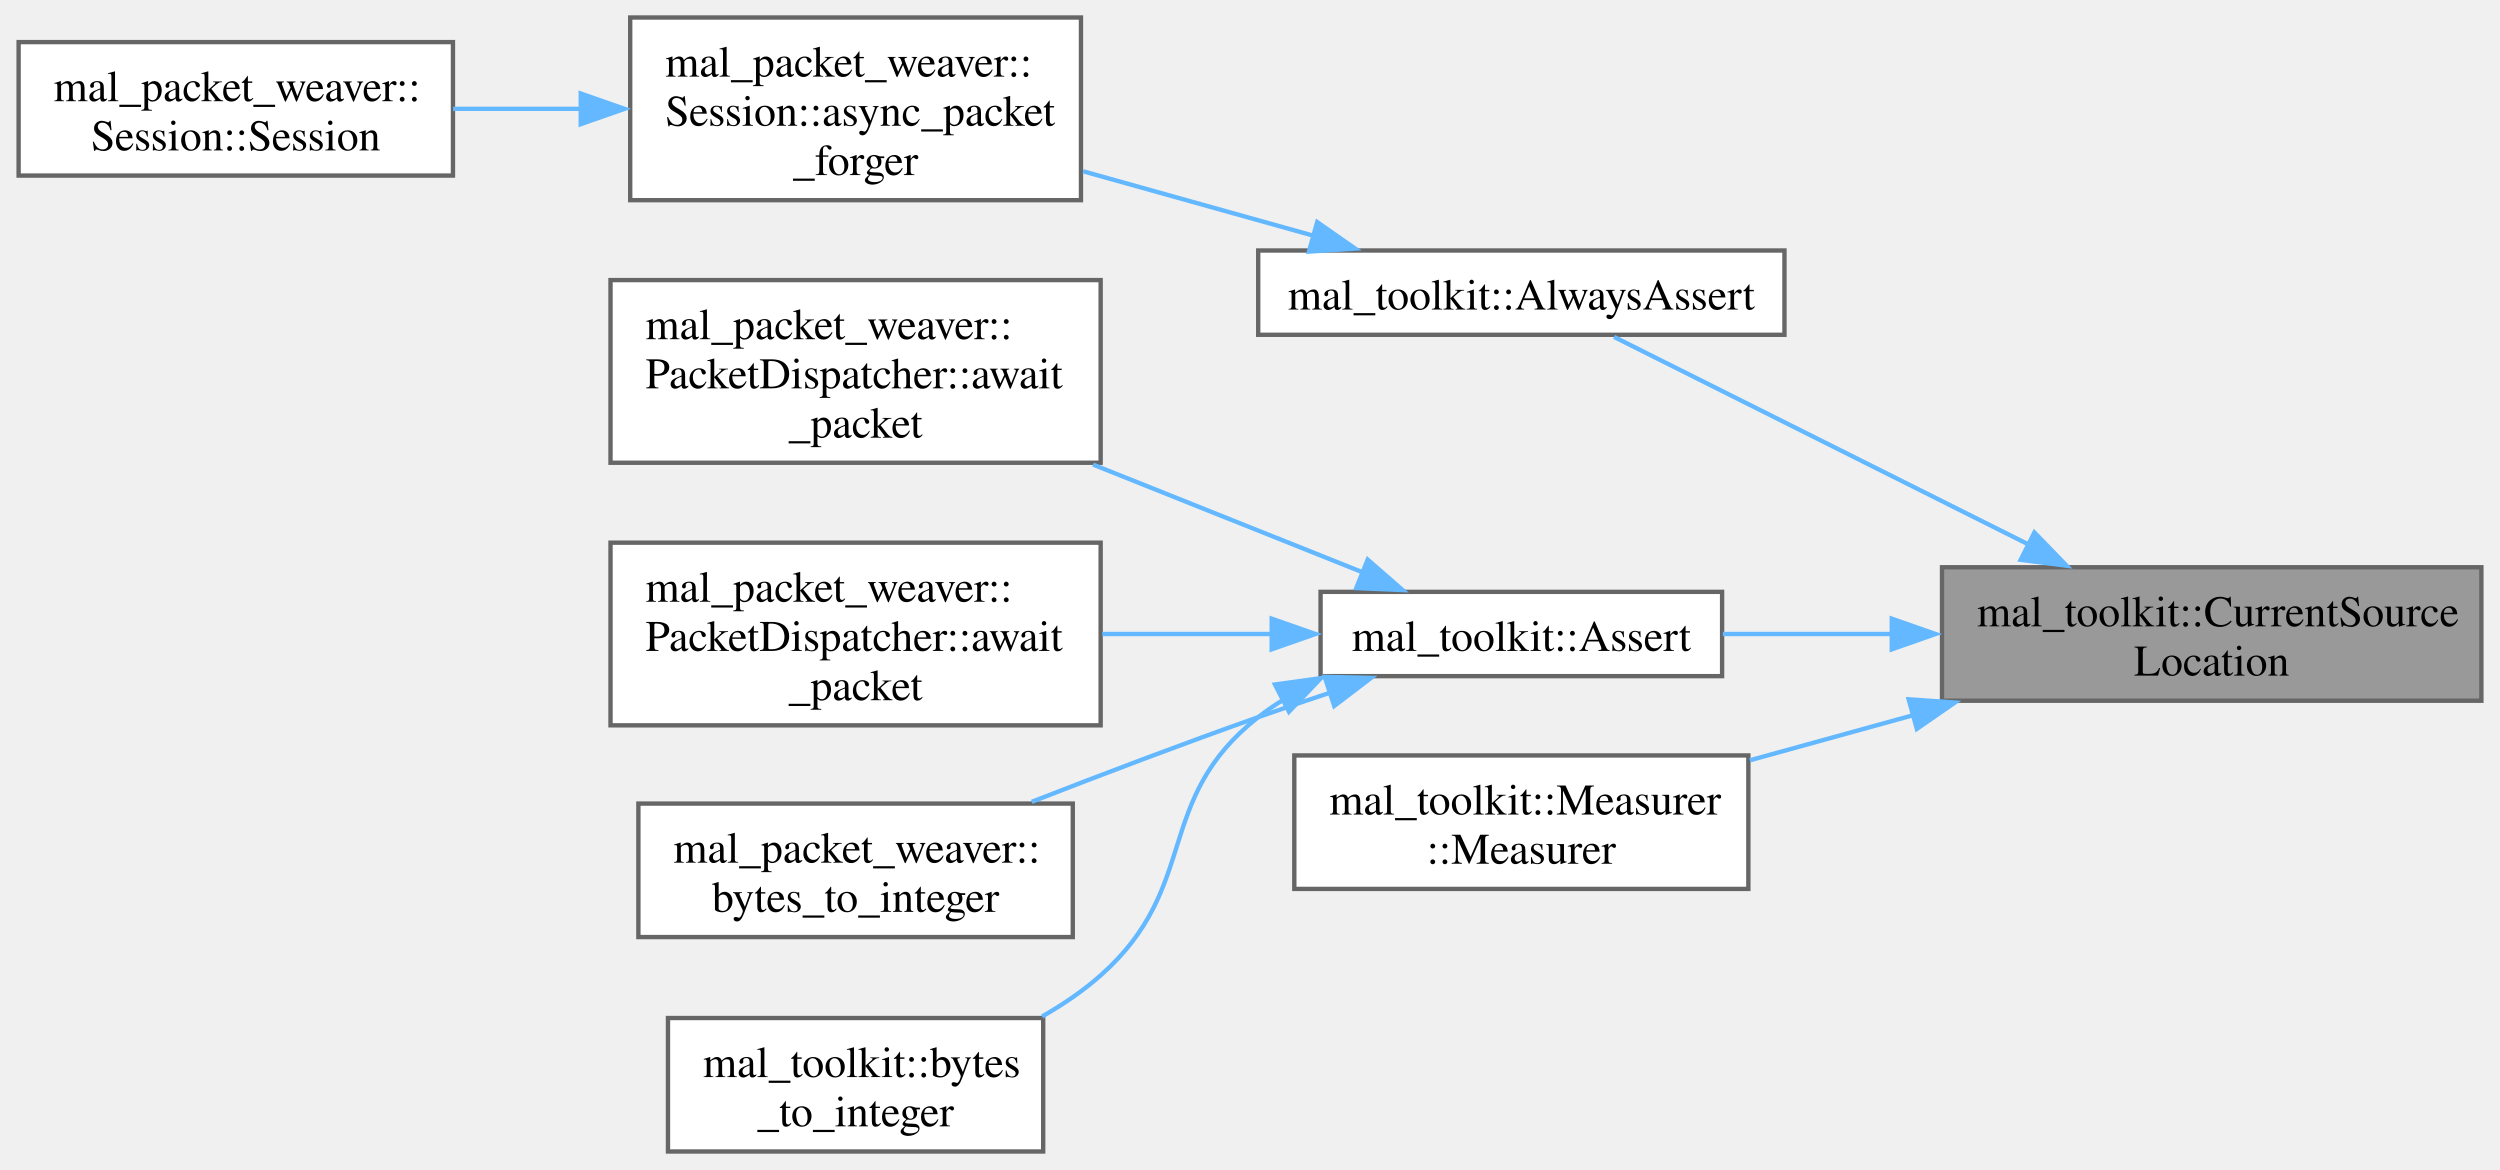
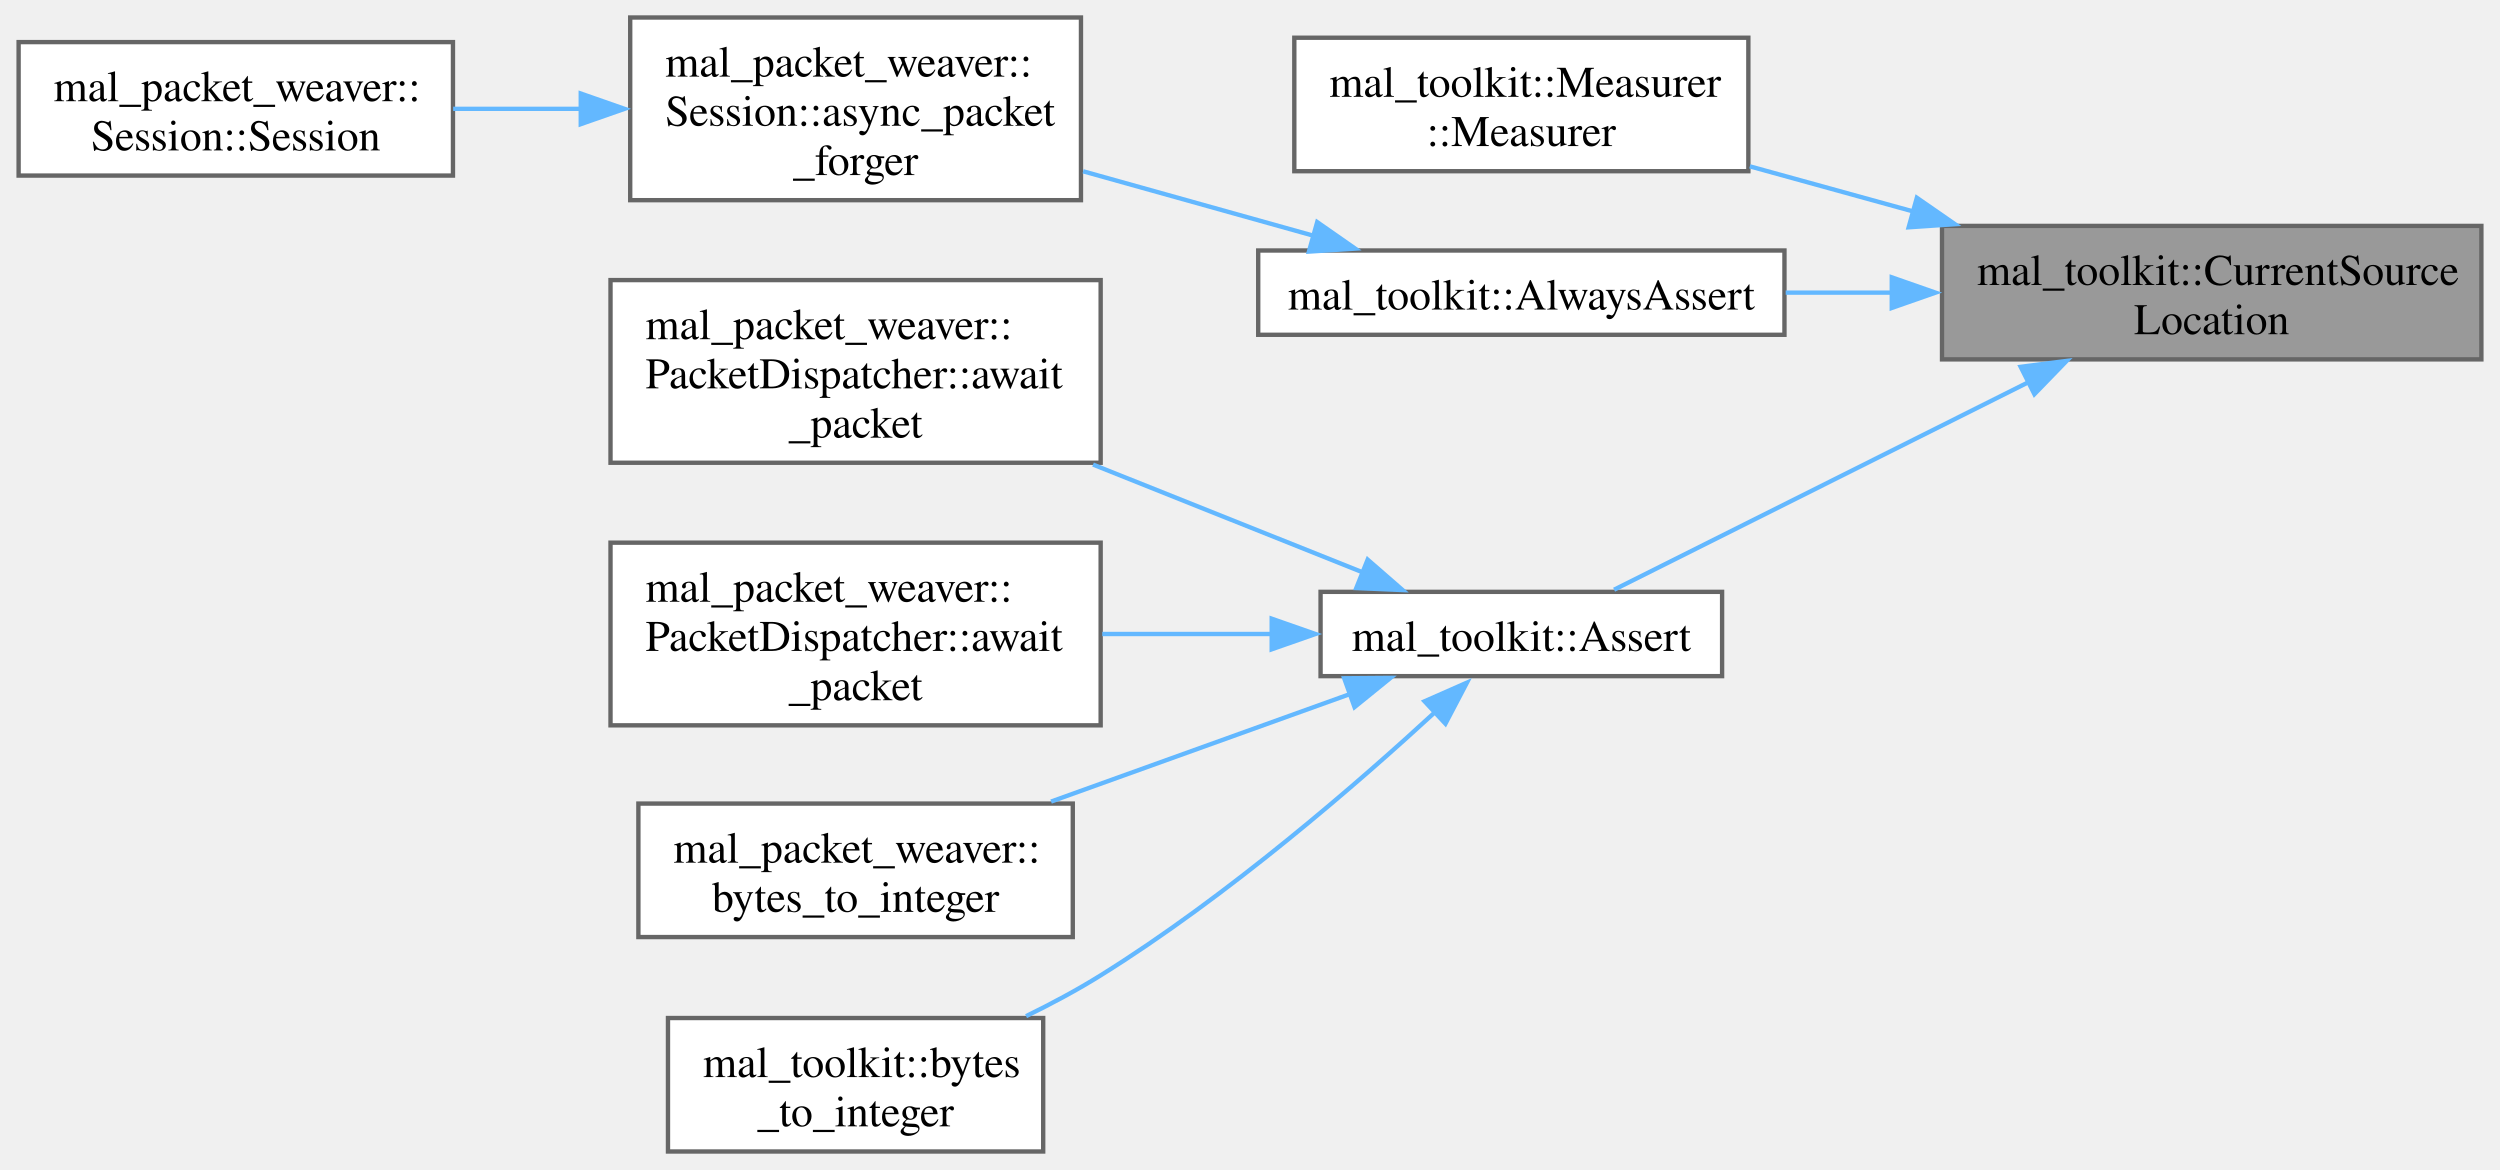
<svg xmlns="http://www.w3.org/2000/svg" xmlns:xlink="http://www.w3.org/1999/xlink" width="571pt" height="267pt" viewBox="0.00 0.00 570.75 267.12">
  <g id="graph0" class="graph" transform="scale(1 1) rotate(0) translate(4 263.12)">
    <g id="Node000001" class="node">
      <g id="a_Node000001">
        <a xlink:title="Returns an empty string representing the current source location.">
-           <polygon fill="#999999" stroke="#666666" points="562.75,-133.5 439.5,-133.5 439.5,-103 562.75,-103 562.75,-133.5" />
-           <text text-anchor="start" x="447.5" y="-120" font-family="Times,serif" font-size="10.00">mal_toolkit::CurrentSource</text>
-           <text text-anchor="middle" x="501.12" y="-108.75" font-family="Times,serif" font-size="10.00">Location</text>
+           <polygon fill="#999999" stroke="#666666" points="562.75,-211.5 439.5,-211.5 439.5,-181 562.75,-181 562.75,-211.5" />
+           <text text-anchor="start" x="447.5" y="-198" font-family="Times,serif" font-size="10.00">mal_toolkit::CurrentSource</text>
+           <text text-anchor="middle" x="501.12" y="-186.75" font-family="Times,serif" font-size="10.00">Location</text>
        </a>
      </g>
    </g>
    <g id="Node000002" class="node">
      <g id="a_Node000002">
+         <a xlink:href="../../d1/d3a/structmal__toolkit_1_1_measurer.html#a75ea1122ef872b467e5113888c1e5305" target="_top" xlink:title="Construct a Measurer object.">
+           <polygon fill="white" stroke="#666666" points="395.25,-254.5 291.5,-254.5 291.5,-224 395.25,-224 395.25,-254.5" />
+           <text text-anchor="start" x="299.5" y="-241" font-family="Times,serif" font-size="10.00">mal_toolkit::Measurer</text>
+           <text text-anchor="middle" x="343.38" y="-229.75" font-family="Times,serif" font-size="10.00">::Measurer</text>
+         </a>
+       </g>
+     </g>
+     <g id="edge1_Node000001_Node000002" class="edge">
+       <g id="a_edge1_Node000001_Node000002">
+         <a xlink:title=" ">
+           <path fill="none" stroke="#63b8ff" d="M433.03,-214.77C420.48,-218.24 407.55,-221.81 395.58,-225.11" />
+           <polygon fill="#63b8ff" stroke="#63b8ff" points="433.75,-217.93 442.46,-211.9 431.88,-211.18 433.75,-217.93" />
+         </a>
+       </g>
+     </g>
+     <g id="Node000003" class="node">
+       <g id="a_Node000003">
        <a xlink:href="../../df/df5/namespacemal__toolkit.html#a8405b24c94e717d8a57da64b1483a4a9" target="_top" xlink:title="Always asserts a condition with customizable behavior.">
          <polygon fill="white" stroke="#666666" points="403.5,-205.88 283.25,-205.88 283.25,-186.62 403.5,-186.62 403.5,-205.88" />
          <text text-anchor="middle" x="343.38" y="-192.38" font-family="Times,serif" font-size="10.00">mal_toolkit::AlwaysAssert</text>
        </a>
      </g>
    </g>
-     <g id="edge1_Node000001_Node000002" class="edge">
-       <g id="a_edge1_Node000001_Node000002">
+     <g id="edge2_Node000001_Node000003" class="edge">
+       <g id="a_edge2_Node000001_Node000003">
        <a xlink:title=" ">
-           <path fill="none" stroke="#63b8ff" d="M459.46,-138.61C428.96,-153.89 388.5,-174.15 364.57,-186.13" />
-           <polygon fill="#63b8ff" stroke="#63b8ff" points="460.61,-141.45 467.98,-133.85 457.47,-135.2 460.61,-141.45" />
+           <path fill="none" stroke="#63b8ff" d="M428.03,-196.25C419.91,-196.25 411.71,-196.25 403.78,-196.25" />
+           <polygon fill="#63b8ff" stroke="#63b8ff" points="428.02,-199.75 438.02,-196.25 428.02,-192.75 428.02,-199.75" />
        </a>
      </g>
    </g>
-     <g id="Node000005" class="node">
-       <g id="a_Node000005">
+     <g id="Node000006" class="node">
+       <g id="a_Node000006">
        <a xlink:href="../../df/df5/namespacemal__toolkit.html#a1a10dbab8f9e26361eaa4af07f31713d" target="_top" xlink:title="Asserts a condition with customizable behavior based on debug mode.">
          <polygon fill="white" stroke="#666666" points="389.25,-127.88 297.5,-127.88 297.5,-108.62 389.25,-108.62 389.25,-127.88" />
          <text text-anchor="middle" x="343.38" y="-114.38" font-family="Times,serif" font-size="10.00">mal_toolkit::Assert</text>
        </a>
      </g>
    </g>
-     <g id="edge4_Node000001_Node000005" class="edge">
-       <g id="a_edge4_Node000001_Node000005">
+     <g id="edge5_Node000001_Node000006" class="edge">
+       <g id="a_edge5_Node000001_Node000006">
        <a xlink:title=" ">
-           <path fill="none" stroke="#63b8ff" d="M428.05,-118.25C414.89,-118.25 401.51,-118.25 389.42,-118.25" />
-           <polygon fill="#63b8ff" stroke="#63b8ff" points="428.02,-121.75 438.02,-118.25 428.02,-114.75 428.02,-121.75" />
+           <path fill="none" stroke="#63b8ff" d="M459.46,-175.89C428.96,-160.61 388.5,-140.35 364.57,-128.37" />
+           <polygon fill="#63b8ff" stroke="#63b8ff" points="457.47,-179.3 467.98,-180.65 460.61,-173.05 457.47,-179.3" />
        </a>
      </g>
    </g>
-     <g id="Node000010" class="node">
-       <g id="a_Node000010">
-         <a xlink:href="../../d1/d3a/structmal__toolkit_1_1_measurer.html#a75ea1122ef872b467e5113888c1e5305" target="_top" xlink:title="Construct a Measurer object.">
-           <polygon fill="white" stroke="#666666" points="395.25,-90.5 291.5,-90.5 291.5,-60 395.25,-60 395.25,-90.5" />
-           <text text-anchor="start" x="299.5" y="-77" font-family="Times,serif" font-size="10.00">mal_toolkit::Measurer</text>
-           <text text-anchor="middle" x="343.38" y="-65.75" font-family="Times,serif" font-size="10.00">::Measurer</text>
-         </a>
-       </g>
-     </g>
-     <g id="edge9_Node000001_Node000010" class="edge">
-       <g id="a_edge9_Node000001_Node000010">
-         <a xlink:title=" ">
-           <path fill="none" stroke="#63b8ff" d="M433.03,-99.73C420.48,-96.26 407.55,-92.69 395.58,-89.39" />
-           <polygon fill="#63b8ff" stroke="#63b8ff" points="431.88,-103.32 442.46,-102.6 433.75,-96.57 431.88,-103.32" />
-         </a>
-       </g>
-     </g>
-     <g id="Node000003" class="node">
-       <g id="a_Node000003">
+     <g id="Node000004" class="node">
+       <g id="a_Node000004">
        <a xlink:href="../../d8/d39/classmal__packet__weaver_1_1_session.html#ab8d02d6502bb180c3b0f383b3fddc6ca" target="_top" xlink:title="Asynchronously forges new packets from the buffer.">
          <polygon fill="white" stroke="#666666" points="242.75,-259.12 139.75,-259.12 139.75,-217.38 242.75,-217.38 242.75,-259.12" />
          <text text-anchor="start" x="147.75" y="-245.62" font-family="Times,serif" font-size="10.00">mal_packet_weaver::</text>
          <text text-anchor="start" x="147.75" y="-234.38" font-family="Times,serif" font-size="10.00">Session::async_packet</text>
          <text text-anchor="middle" x="191.25" y="-223.12" font-family="Times,serif" font-size="10.00">_forger</text>
        </a>
      </g>
    </g>
-     <g id="edge2_Node000002_Node000003" class="edge">
-       <g id="a_edge2_Node000002_Node000003">
+     <g id="edge3_Node000003_Node000004" class="edge">
+       <g id="a_edge3_Node000003_Node000004">
        <a xlink:title=" ">
          <path fill="none" stroke="#63b8ff" d="M296.3,-209.14C279.51,-213.84 260.43,-219.17 243.24,-223.98" />
          <polygon fill="#63b8ff" stroke="#63b8ff" points="296.73,-212.37 305.42,-206.31 294.84,-205.63 296.73,-212.37" />
        </a>
      </g>
    </g>
-     <g id="Node000004" class="node">
-       <g id="a_Node000004">
+     <g id="Node000005" class="node">
+       <g id="a_Node000005">
        <a xlink:href="../../d8/d39/classmal__packet__weaver_1_1_session.html#a5cf271c70d7ec610cfb01d0ed8655693" target="_top" xlink:title="Constructor for the Session class.">
          <polygon fill="white" stroke="#666666" points="99.25,-253.5 0,-253.5 0,-223 99.25,-223 99.25,-253.5" />
          <text text-anchor="start" x="8" y="-240" font-family="Times,serif" font-size="10.00">mal_packet_weaver::</text>
          <text text-anchor="middle" x="49.62" y="-228.75" font-family="Times,serif" font-size="10.00">Session::Session</text>
        </a>
      </g>
    </g>
-     <g id="edge3_Node000003_Node000004" class="edge">
-       <g id="a_edge3_Node000003_Node000004">
+     <g id="edge4_Node000004_Node000005" class="edge">
+       <g id="a_edge4_Node000004_Node000005">
        <a xlink:title=" ">
          <path fill="none" stroke="#63b8ff" d="M128.53,-238.25C118.74,-238.25 108.73,-238.25 99.29,-238.25" />
          <polygon fill="#63b8ff" stroke="#63b8ff" points="128.45,-241.75 138.45,-238.25 128.45,-234.75 128.45,-241.75" />
        </a>
      </g>
    </g>
-     <g id="Node000006" class="node">
-       <g id="a_Node000006">
+     <g id="Node000007" class="node">
+       <g id="a_Node000007">
        <a xlink:href="../../d4/d61/classmal__packet__weaver_1_1_packet_dispatcher.html#a1e7e2c9e624018e4a1046297453e0596" target="_top" xlink:title="Wait until the packet is registered in the dispatch system and return as soon as possible.">
          <polygon fill="white" stroke="#666666" points="247.25,-199.12 135.25,-199.12 135.25,-157.38 247.25,-157.38 247.25,-199.12" />
          <text text-anchor="start" x="143.25" y="-185.62" font-family="Times,serif" font-size="10.00">mal_packet_weaver::</text>
          <text text-anchor="start" x="143.25" y="-174.38" font-family="Times,serif" font-size="10.00">PacketDispatcher::await</text>
          <text text-anchor="middle" x="191.25" y="-163.12" font-family="Times,serif" font-size="10.00">_packet</text>
        </a>
      </g>
    </g>
-     <g id="edge5_Node000005_Node000006" class="edge">
-       <g id="a_edge5_Node000005_Node000006">
+     <g id="edge6_Node000006_Node000007" class="edge">
+       <g id="a_edge6_Node000006_Node000007">
        <a xlink:title=" ">
          <path fill="none" stroke="#63b8ff" d="M307.28,-132.28C288.9,-139.62 266.02,-148.77 245.51,-156.96" />
          <polygon fill="#63b8ff" stroke="#63b8ff" points="308.26,-135.25 316.25,-128.29 305.66,-128.75 308.26,-135.25" />
        </a>
      </g>
    </g>
-     <g id="Node000007" class="node">
-       <g id="a_Node000007">
+     <g id="Node000008" class="node">
+       <g id="a_Node000008">
        <a xlink:href="../../d4/d61/classmal__packet__weaver_1_1_packet_dispatcher.html#a5fa270876e67889a7524a186b297cd11" target="_top" xlink:title="Wait until a packet satisfying the filter condition is registered in the dispatch system and return a...">
          <polygon fill="white" stroke="#666666" points="247.25,-139.12 135.25,-139.12 135.25,-97.38 247.25,-97.38 247.25,-139.12" />
          <text text-anchor="start" x="143.25" y="-125.62" font-family="Times,serif" font-size="10.00">mal_packet_weaver::</text>
          <text text-anchor="start" x="143.25" y="-114.38" font-family="Times,serif" font-size="10.00">PacketDispatcher::await</text>
          <text text-anchor="middle" x="191.25" y="-103.12" font-family="Times,serif" font-size="10.00">_packet</text>
        </a>
      </g>
    </g>
-     <g id="edge6_Node000005_Node000007" class="edge">
-       <g id="a_edge6_Node000005_Node000007">
+     <g id="edge7_Node000006_Node000008" class="edge">
+       <g id="a_edge7_Node000006_Node000008">
        <a xlink:title=" ">
          <path fill="none" stroke="#63b8ff" d="M286.43,-118.25C273.74,-118.25 260.28,-118.25 247.62,-118.25" />
          <polygon fill="#63b8ff" stroke="#63b8ff" points="286.33,-121.75 296.33,-118.25 286.33,-114.75 286.33,-121.75" />
        </a>
      </g>
    </g>
-     <g id="Node000008" class="node">
-       <g id="a_Node000008">
+     <g id="Node000009" class="node">
+       <g id="a_Node000009">
        <a xlink:href="../../d6/de9/namespacemal__packet__weaver.html#ade298814d907888a09b7e8a3b068b8db" target="_top" xlink:title="Convert a ByteView to an integer value of the specified type.">
          <polygon fill="white" stroke="#666666" points="240.88,-79.5 141.62,-79.5 141.62,-49 240.88,-49 240.88,-79.5" />
          <text text-anchor="start" x="149.62" y="-66" font-family="Times,serif" font-size="10.00">mal_packet_weaver::</text>
          <text text-anchor="middle" x="191.25" y="-54.75" font-family="Times,serif" font-size="10.00">bytes_to_integer</text>
        </a>
      </g>
    </g>
-     <g id="edge7_Node000005_Node000008" class="edge">
-       <g id="a_edge7_Node000005_Node000008">
+     <g id="edge8_Node000006_Node000009" class="edge">
+       <g id="a_edge8_Node000006_Node000009">
        <a xlink:title=" ">
-           <path fill="none" stroke="#63b8ff" d="M300.01,-104.95C294.36,-103.09 288.65,-101.16 283.25,-99.25 266.17,-93.23 247.47,-86.12 231.49,-79.9" />
-           <polygon fill="#63b8ff" stroke="#63b8ff" points="298.45,-108.45 309.04,-108.22 300.62,-101.8 298.45,-108.45" />
+           <path fill="none" stroke="#63b8ff" d="M304.4,-104.59C283.55,-97.09 257.6,-87.76 235.92,-79.96" />
+           <polygon fill="#63b8ff" stroke="#63b8ff" points="302.9,-108.13 313.49,-108.22 305.26,-101.54 302.9,-108.13" />
        </a>
      </g>
    </g>
-     <g id="Node000009" class="node">
-       <g id="a_Node000009">
+     <g id="Node000010" class="node">
+       <g id="a_Node000010">
        <a xlink:href="../../df/df5/namespacemal__toolkit.html#a6dd69b1a3c078b983b60645afa17b00c" target="_top" xlink:title="Convert a ByteView to an integer value of the specified type.">
          <polygon fill="white" stroke="#666666" points="234.12,-30.5 148.38,-30.5 148.38,0 234.12,0 234.12,-30.5" />
          <text text-anchor="start" x="156.38" y="-17" font-family="Times,serif" font-size="10.00">mal_toolkit::bytes</text>
          <text text-anchor="middle" x="191.25" y="-5.75" font-family="Times,serif" font-size="10.00">_to_integer</text>
        </a>
      </g>
    </g>
-     <g id="edge8_Node000005_Node000009" class="edge">
-       <g id="a_edge8_Node000005_Node000009">
+     <g id="edge9_Node000006_Node000010" class="edge">
+       <g id="a_edge9_Node000006_Node000010">
        <a xlink:title=" ">
-           <path fill="none" stroke="#63b8ff" d="M289.14,-103.31C287.08,-102.06 285.11,-100.71 283.25,-99.25 259.11,-80.25 270.25,-60.62 247.25,-40.25 243.25,-36.7 238.65,-33.58 233.87,-30.85" />
-           <polygon fill="#63b8ff" stroke="#63b8ff" points="287.08,-106.71 297.58,-108.16 290.28,-100.48 287.08,-106.71" />
+           <path fill="none" stroke="#63b8ff" d="M324.37,-101.05C306,-84.12 276.18,-58.26 247.25,-40.25 241.91,-36.92 236.05,-33.78 230.21,-30.93" />
+           <polygon fill="#63b8ff" stroke="#63b8ff" points="321.26,-102.87 330.95,-107.14 326.03,-97.75 321.26,-102.87" />
        </a>
      </g>
    </g>
  </g>
</svg>
